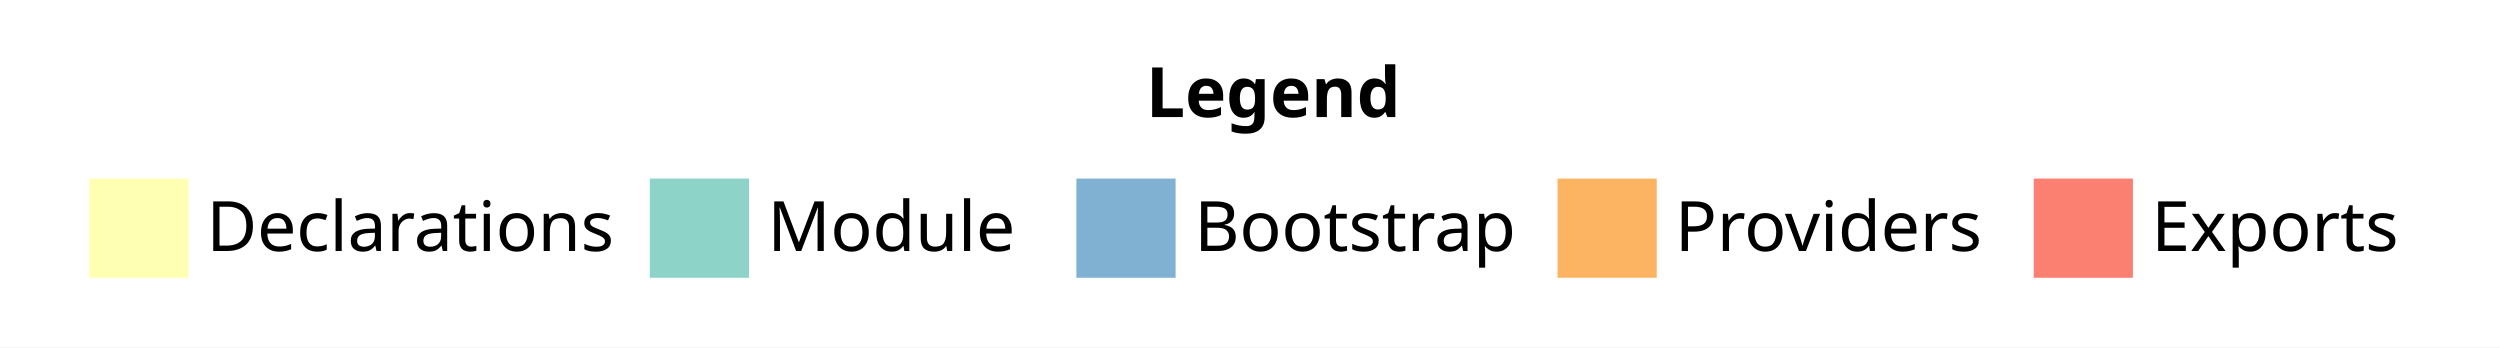
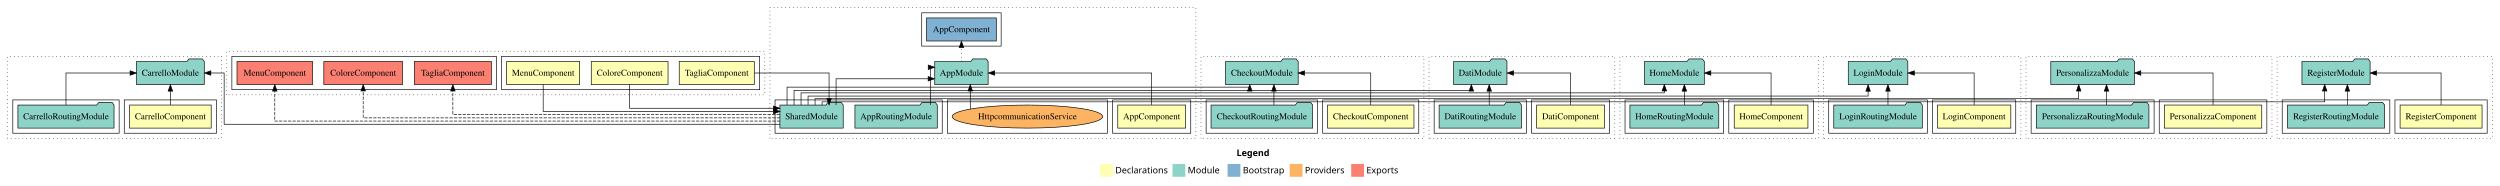
- <svg xmlns="http://www.w3.org/2000/svg" width="504pt" height="70pt" viewBox="0.00 0.00 504.00 70.00">
-   <g id="graph0" class="graph" transform="scale(1 1) rotate(0) translate(4 66)">
-     <polygon fill="#ffffff" stroke="transparent" points="-4,4 -4,-66 500,-66 500,4 -4,4" />
-     <text text-anchor="start" x="227.009" y="-42.4" font-family="sans-serif" font-weight="bold" font-size="14.00" fill="#000000">Legend</text>
-     <polygon fill="#ffffb3" stroke="transparent" points="14,-10 14,-30 34,-30 34,-10 14,-10" />
-     <text text-anchor="start" x="37.629" y="-15.4" font-family="sans-serif" font-size="14.00" fill="#000000">  Declarations</text>
-     <polygon fill="#8dd3c7" stroke="transparent" points="127,-10 127,-30 147,-30 147,-10 127,-10" />
-     <text text-anchor="start" x="150.725" y="-15.4" font-family="sans-serif" font-size="14.00" fill="#000000">  Module</text>
-     <polygon fill="#80b1d3" stroke="transparent" points="213,-10 213,-30 233,-30 233,-10 213,-10" />
-     <text text-anchor="start" x="236.781" y="-15.4" font-family="sans-serif" font-size="14.00" fill="#000000">  Bootstrap</text>
-     <polygon fill="#fdb462" stroke="transparent" points="310,-10 310,-30 330,-30 330,-10 310,-10" />
-     <text text-anchor="start" x="333.673" y="-15.4" font-family="sans-serif" font-size="14.00" fill="#000000">  Providers</text>
-     <polygon fill="#fb8072" stroke="transparent" points="406,-10 406,-30 426,-30 426,-10 406,-10" />
-     <text text-anchor="start" x="429.726" y="-15.4" font-family="sans-serif" font-size="14.00" fill="#000000">  Exports</text>
+ <svg xmlns="http://www.w3.org/2000/svg" width="3903pt" height="290pt" viewBox="0.00 0.00 3903.00 290.00">
+   <g id="graph0" class="graph" transform="scale(1 1) rotate(0) translate(4 286)">
+     <polygon fill="#ffffff" stroke="transparent" points="-4,4 -4,-286 3899,-286 3899,4 -4,4" />
+     <text text-anchor="start" x="1926.509" y="-42.4" font-family="sans-serif" font-weight="bold" font-size="14.00" fill="#000000">Legend</text>
+     <polygon fill="#ffffb3" stroke="transparent" points="1713.5,-10 1713.5,-30 1733.5,-30 1733.5,-10 1713.5,-10" />
+     <text text-anchor="start" x="1737.129" y="-15.4" font-family="sans-serif" font-size="14.00" fill="#000000">  Declarations</text>
+     <polygon fill="#8dd3c7" stroke="transparent" points="1826.5,-10 1826.5,-30 1846.5,-30 1846.5,-10 1826.5,-10" />
+     <text text-anchor="start" x="1850.225" y="-15.4" font-family="sans-serif" font-size="14.00" fill="#000000">  Module</text>
+     <polygon fill="#80b1d3" stroke="transparent" points="1912.5,-10 1912.5,-30 1932.5,-30 1932.5,-10 1912.5,-10" />
+     <text text-anchor="start" x="1936.281" y="-15.4" font-family="sans-serif" font-size="14.00" fill="#000000">  Bootstrap</text>
+     <polygon fill="#fdb462" stroke="transparent" points="2009.5,-10 2009.5,-30 2029.5,-30 2029.5,-10 2009.5,-10" />
+     <text text-anchor="start" x="2033.173" y="-15.4" font-family="sans-serif" font-size="14.00" fill="#000000">  Providers</text>
+     <polygon fill="#fb8072" stroke="transparent" points="2105.5,-10 2105.5,-30 2125.5,-30 2125.5,-10 2105.5,-10" />
+     <text text-anchor="start" x="2129.226" y="-15.4" font-family="sans-serif" font-size="14.00" fill="#000000">  Exports</text>
+     <g id="clust1" class="cluster">
+       <polygon fill="none" stroke="#000000" stroke-dasharray="1,5" points="1198,-70 1198,-274 1863,-274 1863,-70 1198,-70" />
+     </g>
+     <g id="clust2" class="cluster">
+       <polygon fill="none" stroke="#000000" points="1733,-78 1733,-130 1855,-130 1855,-78 1733,-78" />
+     </g>
+     <g id="clust4" class="cluster">
+       <polygon fill="none" stroke="#000000" points="1206,-78 1206,-130 1467,-130 1467,-78 1206,-78" />
+     </g>
+     <g id="clust6" class="cluster">
+       <polygon fill="none" stroke="#000000" points="1435,-214 1435,-266 1559,-266 1559,-214 1435,-214" />
+     </g>
+     <g id="clust7" class="cluster">
+       <polygon fill="none" stroke="#000000" points="1475,-78 1475,-130 1725,-130 1725,-78 1475,-78" />
+     </g>
+     <g id="clust14" class="cluster">
+       <polygon fill="none" stroke="#000000" stroke-dasharray="1,5" points="8,-70 8,-198 342,-198 342,-70 8,-70" />
+     </g>
+     <g id="clust15" class="cluster">
+       <polygon fill="none" stroke="#000000" points="190,-78 190,-130 334,-130 334,-78 190,-78" />
+     </g>
+     <g id="clust17" class="cluster">
+       <polygon fill="none" stroke="#000000" points="16,-78 16,-130 182,-130 182,-78 16,-78" />
+     </g>
+     <g id="clust27" class="cluster">
+       <polygon fill="none" stroke="#000000" stroke-dasharray="1,5" points="1871,-70 1871,-198 2219,-198 2219,-70 1871,-70" />
+     </g>
+     <g id="clust28" class="cluster">
+       <polygon fill="none" stroke="#000000" points="2061,-78 2061,-130 2211,-130 2211,-78 2061,-78" />
+     </g>
+     <g id="clust30" class="cluster">
+       <polygon fill="none" stroke="#000000" points="1879,-78 1879,-130 2053,-130 2053,-78 1879,-78" />
+     </g>
+     <g id="clust46" class="cluster">
+       <polygon fill="none" stroke="#000000" stroke-dasharray="1,5" points="2227,-70 2227,-198 2517,-198 2517,-70 2227,-70" />
+     </g>
+     <g id="clust47" class="cluster">
+       <polygon fill="none" stroke="#000000" points="2387,-78 2387,-130 2509,-130 2509,-78 2387,-78" />
+     </g>
+     <g id="clust49" class="cluster">
+       <polygon fill="none" stroke="#000000" points="2235,-78 2235,-130 2379,-130 2379,-78 2235,-78" />
+     </g>
+     <g id="clust59" class="cluster">
+       <polygon fill="none" stroke="#000000" stroke-dasharray="1,5" points="2525,-70 2525,-198 2835,-198 2835,-70 2525,-70" />
+     </g>
+     <g id="clust60" class="cluster">
+       <polygon fill="none" stroke="#000000" points="2695,-78 2695,-130 2827,-130 2827,-78 2695,-78" />
+     </g>
+     <g id="clust62" class="cluster">
+       <polygon fill="none" stroke="#000000" points="2533,-78 2533,-130 2687,-130 2687,-78 2533,-78" />
+     </g>
+     <g id="clust72" class="cluster">
+       <polygon fill="none" stroke="#000000" stroke-dasharray="1,5" points="2843,-70 2843,-198 3151,-198 3151,-70 2843,-70" />
+     </g>
+     <g id="clust73" class="cluster">
+       <polygon fill="none" stroke="#000000" points="3013,-78 3013,-130 3143,-130 3143,-78 3013,-78" />
+     </g>
+     <g id="clust75" class="cluster">
+       <polygon fill="none" stroke="#000000" points="2851,-78 2851,-130 3005,-130 3005,-78 2851,-78" />
+     </g>
+     <g id="clust85" class="cluster">
+       <polygon fill="none" stroke="#000000" stroke-dasharray="1,5" points="3159,-70 3159,-198 3543,-198 3543,-70 3159,-70" />
+     </g>
+     <g id="clust86" class="cluster">
+       <polygon fill="none" stroke="#000000" points="3367,-78 3367,-130 3535,-130 3535,-78 3367,-78" />
+     </g>
+     <g id="clust88" class="cluster">
+       <polygon fill="none" stroke="#000000" points="3167,-78 3167,-130 3359,-130 3359,-78 3167,-78" />
+     </g>
+     <g id="clust98" class="cluster">
+       <polygon fill="none" stroke="#000000" stroke-dasharray="1,5" points="3551,-70 3551,-198 3887,-198 3887,-70 3551,-70" />
+     </g>
+     <g id="clust99" class="cluster">
+       <polygon fill="none" stroke="#000000" points="3735,-78 3735,-130 3879,-130 3879,-78 3735,-78" />
+     </g>
+     <g id="clust101" class="cluster">
+       <polygon fill="none" stroke="#000000" points="3559,-78 3559,-130 3727,-130 3727,-78 3559,-78" />
+     </g>
+     <g id="clust111" class="cluster">
+       <polygon fill="none" stroke="#000000" stroke-dasharray="1,5" points="350,-138 350,-206 1190,-206 1190,-138 350,-138" />
+     </g>
+     <g id="clust112" class="cluster">
+       <polygon fill="none" stroke="#000000" points="779,-146 779,-198 1182,-198 1182,-146 779,-146" />
+     </g>
+     <g id="clust117" class="cluster">
+       <polygon fill="none" stroke="#000000" points="358,-146 358,-198 771,-198 771,-146 358,-146" />
+     </g>
+     <g id="node1" class="node">
+       <polygon fill="#ffffb3" stroke="#000000" points="1846.94,-122 1741.06,-122 1741.06,-86 1846.94,-86 1846.94,-122" />
+       <text text-anchor="middle" x="1794" y="-99.8" font-family="Times,serif" font-size="14.00" fill="#000000">AppComponent</text>
+     </g>
+     <g id="node2" class="node">
+       <polygon fill="#8dd3c7" stroke="#000000" points="1538.657,-190 1535.657,-194 1514.657,-194 1511.657,-190 1455.343,-190 1455.343,-154 1538.657,-154 1538.657,-190" />
+       <text text-anchor="middle" x="1497" y="-167.8" font-family="Times,serif" font-size="14.00" fill="#000000">AppModule</text>
+     </g>
+     <g id="edge1" class="edge">
+       <path fill="none" stroke="#000000" d="M1794,-122.223C1794,-142.365 1794,-172 1794,-172 1794,-172 1548.923,-172 1548.923,-172" />
+       <polygon fill="#000000" stroke="#000000" points="1548.923,-168.5 1538.923,-172 1548.923,-175.5 1548.923,-168.5" />
+     </g>
+     <g id="node5" class="node">
+       <polygon fill="#80b1d3" stroke="#000000" points="1551.439,-258 1442.561,-258 1442.561,-222 1551.439,-222 1551.439,-258" />
+       <text text-anchor="middle" x="1497" y="-235.8" font-family="Times,serif" font-size="14.00" fill="#000000">AppComponent </text>
+     </g>
+     <g id="edge4" class="edge">
+       <path fill="none" stroke="#000000" stroke-dasharray="1,5" d="M1497,-190.223C1497,-190.223 1497,-211.727 1497,-211.727" />
+       <polygon fill="#000000" stroke="#000000" points="1493.5,-211.727 1497,-221.727 1500.5,-211.727 1493.5,-211.727" />
+     </g>
+     <g id="node3" class="node">
+       <polygon fill="#8dd3c7" stroke="#000000" points="1459.274,-122 1456.274,-126 1435.274,-126 1432.274,-122 1330.726,-122 1330.726,-86 1459.274,-86 1459.274,-122" />
+       <text text-anchor="middle" x="1395" y="-99.8" font-family="Times,serif" font-size="14.00" fill="#000000">AppRoutingModule</text>
+     </g>
+     <g id="edge2" class="edge">
+       <path fill="none" stroke="#000000" d="M1448.851,-122.248C1448.851,-145.018 1448.851,-181 1448.851,-181 1448.851,-181 1449.481,-181 1449.481,-181" />
+       <polygon fill="#000000" stroke="#000000" points="1445.146,-184.5 1455.146,-181 1445.146,-177.5 1445.146,-184.5" />
+     </g>
+     <g id="node4" class="node">
+       <polygon fill="#8dd3c7" stroke="#000000" points="1312.423,-122 1309.423,-126 1288.423,-126 1285.423,-122 1213.577,-122 1213.577,-86 1312.423,-86 1312.423,-122" />
+       <text text-anchor="middle" x="1263" y="-99.8" font-family="Times,serif" font-size="14.00" fill="#000000">SharedModule</text>
+     </g>
+     <g id="edge3" class="edge">
+       <path fill="none" stroke="#000000" d="M1301.275,-122.022C1301.275,-139.373 1301.275,-163 1301.275,-163 1301.275,-163 1445.012,-163 1445.012,-163" />
+       <polygon fill="#000000" stroke="#000000" points="1445.012,-166.5 1455.012,-163 1445.012,-159.5 1445.012,-166.5" />
+     </g>
+     <g id="node8" class="node">
+       <polygon fill="#8dd3c7" stroke="#000000" points="314.919,-190 311.919,-194 290.919,-194 287.919,-190 209.081,-190 209.081,-154 314.919,-154 314.919,-190" />
+       <text text-anchor="middle" x="262" y="-167.8" font-family="Times,serif" font-size="14.00" fill="#000000">CarrelloModule</text>
+     </g>
+     <g id="edge8" class="edge">
+       <path fill="none" stroke="#000000" d="M1213.694,-92C1023.209,-92 345.927,-92 345.927,-92 345.927,-92 345.927,-172 345.927,-172 345.927,-172 325.152,-172 325.152,-172" />
+       <polygon fill="#000000" stroke="#000000" points="325.152,-168.5 315.152,-172 325.152,-175.5 325.152,-168.5" />
+     </g>
+     <g id="node11" class="node">
+       <polygon fill="#8dd3c7" stroke="#000000" points="2022.706,-190 2019.706,-194 1998.706,-194 1995.706,-190 1909.294,-190 1909.294,-154 2022.706,-154 2022.706,-190" />
+       <text text-anchor="middle" x="1966" y="-167.8" font-family="Times,serif" font-size="14.00" fill="#000000">CheckoutModule</text>
+     </g>
+     <g id="edge11" class="edge">
+       <path fill="none" stroke="#000000" d="M1224.725,-122.18C1224.725,-135.038 1224.725,-150 1224.725,-150 1224.725,-150 1947.132,-150 1947.132,-150 1947.132,-150 1947.132,-150.383 1947.132,-150.383" />
+       <polygon fill="#000000" stroke="#000000" points="1943.633,-143.832 1947.132,-153.832 1950.633,-143.832 1943.633,-143.832" />
+     </g>
+     <g id="node14" class="node">
+       <polygon fill="#8dd3c7" stroke="#000000" points="2348.653,-190 2345.653,-194 2324.653,-194 2321.653,-190 2265.347,-190 2265.347,-154 2348.653,-154 2348.653,-190" />
+       <text text-anchor="middle" x="2307" y="-167.8" font-family="Times,serif" font-size="14.00" fill="#000000">DatiModule</text>
+     </g>
+     <g id="edge14" class="edge">
+       <path fill="none" stroke="#000000" d="M1235.66,-122.103C1235.66,-133.086 1235.66,-145 1235.66,-145 1235.66,-145 2293.058,-145 2293.058,-145 2293.058,-145 2293.058,-145.884 2293.058,-145.884" />
+       <polygon fill="#000000" stroke="#000000" points="2289.558,-143.841 2293.058,-153.841 2296.558,-143.841 2289.558,-143.841" />
+     </g>
+     <g id="node17" class="node">
+       <polygon fill="#8dd3c7" stroke="#000000" points="2656.762,-190 2653.762,-194 2632.762,-194 2629.762,-190 2563.238,-190 2563.238,-154 2656.762,-154 2656.762,-190" />
+       <text text-anchor="middle" x="2610" y="-167.8" font-family="Times,serif" font-size="14.00" fill="#000000">HomeModule</text>
+     </g>
+     <g id="edge17" class="edge">
+       <path fill="none" stroke="#000000" d="M1246.596,-122.066C1246.596,-131.459 1246.596,-141 1246.596,-141 1246.596,-141 2594.373,-141 2594.373,-141 2594.373,-141 2594.373,-143.967 2594.373,-143.967" />
+       <polygon fill="#000000" stroke="#000000" points="2590.873,-143.967 2594.373,-153.967 2597.873,-143.967 2590.873,-143.967" />
+     </g>
+     <g id="node20" class="node">
+       <polygon fill="#8dd3c7" stroke="#000000" points="2974.493,-190 2971.493,-194 2950.493,-194 2947.493,-190 2881.507,-190 2881.507,-154 2974.493,-154 2974.493,-190" />
+       <text text-anchor="middle" x="2928" y="-167.8" font-family="Times,serif" font-size="14.00" fill="#000000">LoginModule</text>
+     </g>
+     <g id="edge20" class="edge">
+       <path fill="none" stroke="#000000" d="M1257.532,-122.243C1257.532,-129.43 1257.532,-136 1257.532,-136 1257.532,-136 2912.501,-136 2912.501,-136 2912.501,-136 2912.501,-143.578 2912.501,-143.578" />
+       <polygon fill="#000000" stroke="#000000" points="2909.001,-143.578 2912.501,-153.578 2916.001,-143.578 2909.001,-143.578" />
+     </g>
+     <g id="node23" class="node">
+       <polygon fill="#8dd3c7" stroke="#000000" points="3328.292,-190 3325.292,-194 3304.292,-194 3301.292,-190 3197.708,-190 3197.708,-154 3328.292,-154 3328.292,-190" />
+       <text text-anchor="middle" x="3263" y="-167.8" font-family="Times,serif" font-size="14.00" fill="#000000">PersonalizzaModule</text>
+     </g>
+     <g id="edge23" class="edge">
+       <path fill="none" stroke="#000000" d="M1268.468,-122.207C1268.468,-127.555 1268.468,-132 1268.468,-132 1268.468,-132 3241.285,-132 3241.285,-132 3241.285,-132 3241.285,-143.873 3241.285,-143.873" />
+       <polygon fill="#000000" stroke="#000000" points="3237.785,-143.873 3241.285,-153.873 3244.785,-143.873 3237.785,-143.873" />
+     </g>
+     <g id="node26" class="node">
+       <polygon fill="#8dd3c7" stroke="#000000" points="3696.202,-190 3693.202,-194 3672.202,-194 3669.202,-190 3589.798,-190 3589.798,-154 3696.202,-154 3696.202,-190" />
+       <text text-anchor="middle" x="3643" y="-167.8" font-family="Times,serif" font-size="14.00" fill="#000000">RegisterModule</text>
+     </g>
+     <g id="edge26" class="edge">
+       <path fill="none" stroke="#000000" d="M1279.404,-122.122C1279.404,-124.973 1279.404,-127 1279.404,-127 1279.404,-127 3625.3,-127 3625.3,-127 3625.3,-127 3625.3,-143.956 3625.3,-143.956" />
+       <polygon fill="#000000" stroke="#000000" points="3621.8,-143.956 3625.3,-153.956 3628.8,-143.956 3621.8,-143.956" />
+     </g>
+     <g id="node31" class="node">
+       <polygon fill="#fb8072" stroke="#000000" points="624.435,-190 501.565,-190 501.565,-154 624.435,-154 624.435,-190" />
+       <text text-anchor="middle" x="563" y="-167.8" font-family="Times,serif" font-size="14.00" fill="#000000">ColoreComponent </text>
+     </g>
+     <g id="edge30" class="edge">
+       <path fill="none" stroke="#000000" stroke-dasharray="5,2" d="M1213.777,-102C1054.443,-102 563,-102 563,-102 563,-102 563,-143.973 563,-143.973" />
+       <polygon fill="#000000" stroke="#000000" points="559.5,-143.973 563,-153.973 566.5,-143.973 559.5,-143.973" />
+     </g>
+     <g id="node32" class="node">
+       <polygon fill="#fb8072" stroke="#000000" points="483.993,-190 366.007,-190 366.007,-154 483.993,-154 483.993,-190" />
+       <text text-anchor="middle" x="425" y="-167.8" font-family="Times,serif" font-size="14.00" fill="#000000">MenuComponent </text>
+     </g>
+     <g id="edge31" class="edge">
+       <path fill="none" stroke="#000000" stroke-dasharray="5,2" d="M1213.708,-97C1034.078,-97 425,-97 425,-97 425,-97 425,-143.845 425,-143.845" />
+       <polygon fill="#000000" stroke="#000000" points="421.5,-143.845 425,-153.845 428.5,-143.845 421.5,-143.845" />
+     </g>
+     <g id="node33" class="node">
+       <polygon fill="#fb8072" stroke="#000000" points="763.096,-190 642.904,-190 642.904,-154 763.096,-154 763.096,-190" />
+       <text text-anchor="middle" x="703" y="-167.8" font-family="Times,serif" font-size="14.00" fill="#000000">TagliaComponent </text>
+     </g>
+     <g id="edge32" class="edge">
+       <path fill="none" stroke="#000000" stroke-dasharray="5,2" d="M1213.304,-107C1076.251,-107 703,-107 703,-107 703,-107 703,-143.894 703,-143.894" />
+       <polygon fill="#000000" stroke="#000000" points="699.5,-143.894 703,-153.894 706.5,-143.894 699.5,-143.894" />
+     </g>
+     <g id="node6" class="node">
+       <ellipse fill="#fdb462" stroke="#000000" cx="1600" cy="-104" rx="117.474" ry="18" />
+       <text text-anchor="middle" x="1600" y="-99.8" font-family="Times,serif" font-size="14.00" fill="#000000">HttpcommunicationService</text>
+     </g>
+     <g id="edge5" class="edge">
+       <path fill="none" stroke="#000000" d="M1510.796,-115.845C1510.796,-115.845 1510.796,-143.9 1510.796,-143.9" />
+       <polygon fill="#000000" stroke="#000000" points="1507.296,-143.9 1510.796,-153.9 1514.296,-143.9 1507.296,-143.9" />
+     </g>
+     <g id="node7" class="node">
+       <polygon fill="#ffffb3" stroke="#000000" points="325.701,-122 198.299,-122 198.299,-86 325.701,-86 325.701,-122" />
+       <text text-anchor="middle" x="262" y="-99.8" font-family="Times,serif" font-size="14.00" fill="#000000">CarrelloComponent</text>
+     </g>
+     <g id="edge6" class="edge">
+       <path fill="none" stroke="#000000" d="M262,-122.223C262,-122.223 262,-143.727 262,-143.727" />
+       <polygon fill="#000000" stroke="#000000" points="258.5,-143.727 262,-153.727 265.5,-143.727 258.5,-143.727" />
+     </g>
+     <g id="node9" class="node">
+       <polygon fill="#8dd3c7" stroke="#000000" points="174.036,-122 171.036,-126 150.036,-126 147.036,-122 23.963,-122 23.963,-86 174.036,-86 174.036,-122" />
+       <text text-anchor="middle" x="99" y="-99.8" font-family="Times,serif" font-size="14.00" fill="#000000">CarrelloRoutingModule</text>
+     </g>
+     <g id="edge7" class="edge">
+       <path fill="none" stroke="#000000" d="M99,-122.223C99,-142.365 99,-172 99,-172 99,-172 199.079,-172 199.079,-172" />
+       <polygon fill="#000000" stroke="#000000" points="199.079,-175.5 209.079,-172 199.078,-168.5 199.079,-175.5" />
+     </g>
+     <g id="node10" class="node">
+       <polygon fill="#ffffb3" stroke="#000000" points="2203.489,-122 2068.511,-122 2068.511,-86 2203.489,-86 2203.489,-122" />
+       <text text-anchor="middle" x="2136" y="-99.8" font-family="Times,serif" font-size="14.00" fill="#000000">CheckoutComponent</text>
+     </g>
+     <g id="edge9" class="edge">
+       <path fill="none" stroke="#000000" d="M2136,-122.223C2136,-142.365 2136,-172 2136,-172 2136,-172 2032.608,-172 2032.608,-172" />
+       <polygon fill="#000000" stroke="#000000" points="2032.608,-168.5 2022.608,-172 2032.608,-175.5 2032.608,-168.5" />
+     </g>
+     <g id="node12" class="node">
+       <polygon fill="#8dd3c7" stroke="#000000" points="2045.324,-122 2042.324,-126 2021.324,-126 2018.324,-122 1886.676,-122 1886.676,-86 2045.324,-86 2045.324,-122" />
+       <text text-anchor="middle" x="1966" y="-99.8" font-family="Times,serif" font-size="14.00" fill="#000000">CheckoutRoutingModule</text>
+     </g>
+     <g id="edge10" class="edge">
+       <path fill="none" stroke="#000000" d="M1984.868,-122.223C1984.868,-122.223 1984.868,-143.727 1984.868,-143.727" />
+       <polygon fill="#000000" stroke="#000000" points="1981.368,-143.727 1984.868,-153.727 1988.368,-143.727 1981.368,-143.727" />
+     </g>
+     <g id="node13" class="node">
+       <polygon fill="#ffffb3" stroke="#000000" points="2500.936,-122 2395.064,-122 2395.064,-86 2500.936,-86 2500.936,-122" />
+       <text text-anchor="middle" x="2448" y="-99.8" font-family="Times,serif" font-size="14.00" fill="#000000">DatiComponent</text>
+     </g>
+     <g id="edge12" class="edge">
+       <path fill="none" stroke="#000000" d="M2448,-122.223C2448,-142.365 2448,-172 2448,-172 2448,-172 2358.923,-172 2358.923,-172" />
+       <polygon fill="#000000" stroke="#000000" points="2358.923,-168.5 2348.923,-172 2358.923,-175.5 2358.923,-168.5" />
+     </g>
+     <g id="node15" class="node">
+       <polygon fill="#8dd3c7" stroke="#000000" points="2371.27,-122 2368.27,-126 2347.27,-126 2344.27,-122 2242.73,-122 2242.73,-86 2371.27,-86 2371.27,-122" />
+       <text text-anchor="middle" x="2307" y="-99.8" font-family="Times,serif" font-size="14.00" fill="#000000">DatiRoutingModule</text>
+     </g>
+     <g id="edge13" class="edge">
+       <path fill="none" stroke="#000000" d="M2320.942,-122.223C2320.942,-122.223 2320.942,-143.727 2320.942,-143.727" />
+       <polygon fill="#000000" stroke="#000000" points="2317.442,-143.727 2320.942,-153.727 2324.442,-143.727 2317.442,-143.727" />
+     </g>
+     <g id="node16" class="node">
+       <polygon fill="#ffffb3" stroke="#000000" points="2818.545,-122 2703.455,-122 2703.455,-86 2818.545,-86 2818.545,-122" />
+       <text text-anchor="middle" x="2761" y="-99.8" font-family="Times,serif" font-size="14.00" fill="#000000">HomeComponent</text>
+     </g>
+     <g id="edge15" class="edge">
+       <path fill="none" stroke="#000000" d="M2761,-122.223C2761,-142.365 2761,-172 2761,-172 2761,-172 2666.95,-172 2666.95,-172" />
+       <polygon fill="#000000" stroke="#000000" points="2666.95,-168.5 2656.95,-172 2666.95,-175.5 2666.95,-168.5" />
+     </g>
+     <g id="node18" class="node">
+       <polygon fill="#8dd3c7" stroke="#000000" points="2679.38,-122 2676.38,-126 2655.38,-126 2652.38,-122 2540.62,-122 2540.62,-86 2679.38,-86 2679.38,-122" />
+       <text text-anchor="middle" x="2610" y="-99.8" font-family="Times,serif" font-size="14.00" fill="#000000">HomeRoutingModule</text>
+     </g>
+     <g id="edge16" class="edge">
+       <path fill="none" stroke="#000000" d="M2625.627,-122.223C2625.627,-122.223 2625.627,-143.727 2625.627,-143.727" />
+       <polygon fill="#000000" stroke="#000000" points="2622.127,-143.727 2625.627,-153.727 2629.127,-143.727 2622.127,-143.727" />
+     </g>
+     <g id="node19" class="node">
+       <polygon fill="#ffffb3" stroke="#000000" points="3135.276,-122 3020.724,-122 3020.724,-86 3135.276,-86 3135.276,-122" />
+       <text text-anchor="middle" x="3078" y="-99.8" font-family="Times,serif" font-size="14.00" fill="#000000">LoginComponent</text>
+     </g>
+     <g id="edge18" class="edge">
+       <path fill="none" stroke="#000000" d="M3078,-122.223C3078,-142.365 3078,-172 3078,-172 3078,-172 2984.639,-172 2984.639,-172" />
+       <polygon fill="#000000" stroke="#000000" points="2984.639,-168.5 2974.639,-172 2984.639,-175.5 2984.639,-168.5" />
+     </g>
+     <g id="node21" class="node">
+       <polygon fill="#8dd3c7" stroke="#000000" points="2997.111,-122 2994.111,-126 2973.111,-126 2970.111,-122 2858.889,-122 2858.889,-86 2997.111,-86 2997.111,-122" />
+       <text text-anchor="middle" x="2928" y="-99.8" font-family="Times,serif" font-size="14.00" fill="#000000">LoginRoutingModule</text>
+     </g>
+     <g id="edge19" class="edge">
+       <path fill="none" stroke="#000000" d="M2943.499,-122.223C2943.499,-122.223 2943.499,-143.727 2943.499,-143.727" />
+       <polygon fill="#000000" stroke="#000000" points="2939.999,-143.727 2943.499,-153.727 2946.999,-143.727 2939.999,-143.727" />
+     </g>
+     <g id="node22" class="node">
+       <polygon fill="#ffffb3" stroke="#000000" points="3527.074,-122 3374.926,-122 3374.926,-86 3527.074,-86 3527.074,-122" />
+       <text text-anchor="middle" x="3451" y="-99.8" font-family="Times,serif" font-size="14.00" fill="#000000">PersonalizzaComponent</text>
+     </g>
+     <g id="edge21" class="edge">
+       <path fill="none" stroke="#000000" d="M3451,-122.223C3451,-142.365 3451,-172 3451,-172 3451,-172 3338.226,-172 3338.226,-172" />
+       <polygon fill="#000000" stroke="#000000" points="3338.226,-168.5 3328.226,-172 3338.226,-175.5 3338.226,-168.5" />
+     </g>
+     <g id="node24" class="node">
+       <polygon fill="#8dd3c7" stroke="#000000" points="3350.91,-122 3347.91,-126 3326.91,-126 3323.91,-122 3175.09,-122 3175.09,-86 3350.91,-86 3350.91,-122" />
+       <text text-anchor="middle" x="3263" y="-99.8" font-family="Times,serif" font-size="14.00" fill="#000000">PersonalizzaRoutingModule</text>
+     </g>
+     <g id="edge22" class="edge">
+       <path fill="none" stroke="#000000" d="M3284.715,-122.223C3284.715,-122.223 3284.715,-143.727 3284.715,-143.727" />
+       <polygon fill="#000000" stroke="#000000" points="3281.215,-143.727 3284.715,-153.727 3288.215,-143.727 3281.215,-143.727" />
+     </g>
+     <g id="node25" class="node">
+       <polygon fill="#ffffb3" stroke="#000000" points="3870.985,-122 3743.015,-122 3743.015,-86 3870.985,-86 3870.985,-122" />
+       <text text-anchor="middle" x="3807" y="-99.8" font-family="Times,serif" font-size="14.00" fill="#000000">RegisterComponent</text>
+     </g>
+     <g id="edge24" class="edge">
+       <path fill="none" stroke="#000000" d="M3807,-122.223C3807,-142.365 3807,-172 3807,-172 3807,-172 3706.246,-172 3706.246,-172" />
+       <polygon fill="#000000" stroke="#000000" points="3706.246,-168.5 3696.246,-172 3706.246,-175.5 3706.246,-168.5" />
+     </g>
+     <g id="node27" class="node">
+       <polygon fill="#8dd3c7" stroke="#000000" points="3718.82,-122 3715.82,-126 3694.82,-126 3691.82,-122 3567.18,-122 3567.18,-86 3718.82,-86 3718.82,-122" />
+       <text text-anchor="middle" x="3643" y="-99.8" font-family="Times,serif" font-size="14.00" fill="#000000">RegisterRoutingModule</text>
+     </g>
+     <g id="edge25" class="edge">
+       <path fill="none" stroke="#000000" d="M3660.7,-122.223C3660.7,-122.223 3660.7,-143.727 3660.7,-143.727" />
+       <polygon fill="#000000" stroke="#000000" points="3657.2,-143.727 3660.7,-153.727 3664.2,-143.727 3657.2,-143.727" />
+     </g>
+     <g id="node28" class="node">
+       <polygon fill="#ffffb3" stroke="#000000" points="1038.936,-190 919.064,-190 919.064,-154 1038.936,-154 1038.936,-190" />
+       <text text-anchor="middle" x="979" y="-167.8" font-family="Times,serif" font-size="14.00" fill="#000000">ColoreComponent</text>
+     </g>
+     <g id="edge27" class="edge">
+       <path fill="none" stroke="#000000" d="M979,-153.991C979,-137.951 979,-117 979,-117 979,-117 1203.531,-117 1203.531,-117" />
+       <polygon fill="#000000" stroke="#000000" points="1203.531,-120.5 1213.531,-117 1203.531,-113.5 1203.531,-120.5" />
+     </g>
+     <g id="node29" class="node">
+       <polygon fill="#ffffb3" stroke="#000000" points="900.992,-190 787.008,-190 787.008,-154 900.992,-154 900.992,-190" />
+       <text text-anchor="middle" x="844" y="-167.8" font-family="Times,serif" font-size="14.00" fill="#000000">MenuComponent</text>
+     </g>
+     <g id="edge28" class="edge">
+       <path fill="none" stroke="#000000" d="M844,-153.998C844,-136.325 844,-112 844,-112 844,-112 1203.703,-112 1203.703,-112" />
+       <polygon fill="#000000" stroke="#000000" points="1203.703,-115.5 1213.703,-112 1203.703,-108.5 1203.703,-115.5" />
+     </g>
+     <g id="node30" class="node">
+       <polygon fill="#ffffb3" stroke="#000000" points="1173.595,-190 1056.405,-190 1056.405,-154 1173.595,-154 1173.595,-190" />
+       <text text-anchor="middle" x="1115" y="-167.8" font-family="Times,serif" font-size="14.00" fill="#000000">TagliaComponent</text>
+     </g>
+     <g id="edge29" class="edge">
+       <path fill="none" stroke="#000000" d="M1173.873,-172C1224.811,-172 1290.34,-172 1290.34,-172 1290.34,-172 1290.34,-132.223 1290.34,-132.223" />
+       <polygon fill="#000000" stroke="#000000" points="1293.84,-132.223 1290.34,-122.223 1286.84,-132.223 1293.84,-132.223" />
+     </g>
  </g>
</svg>
